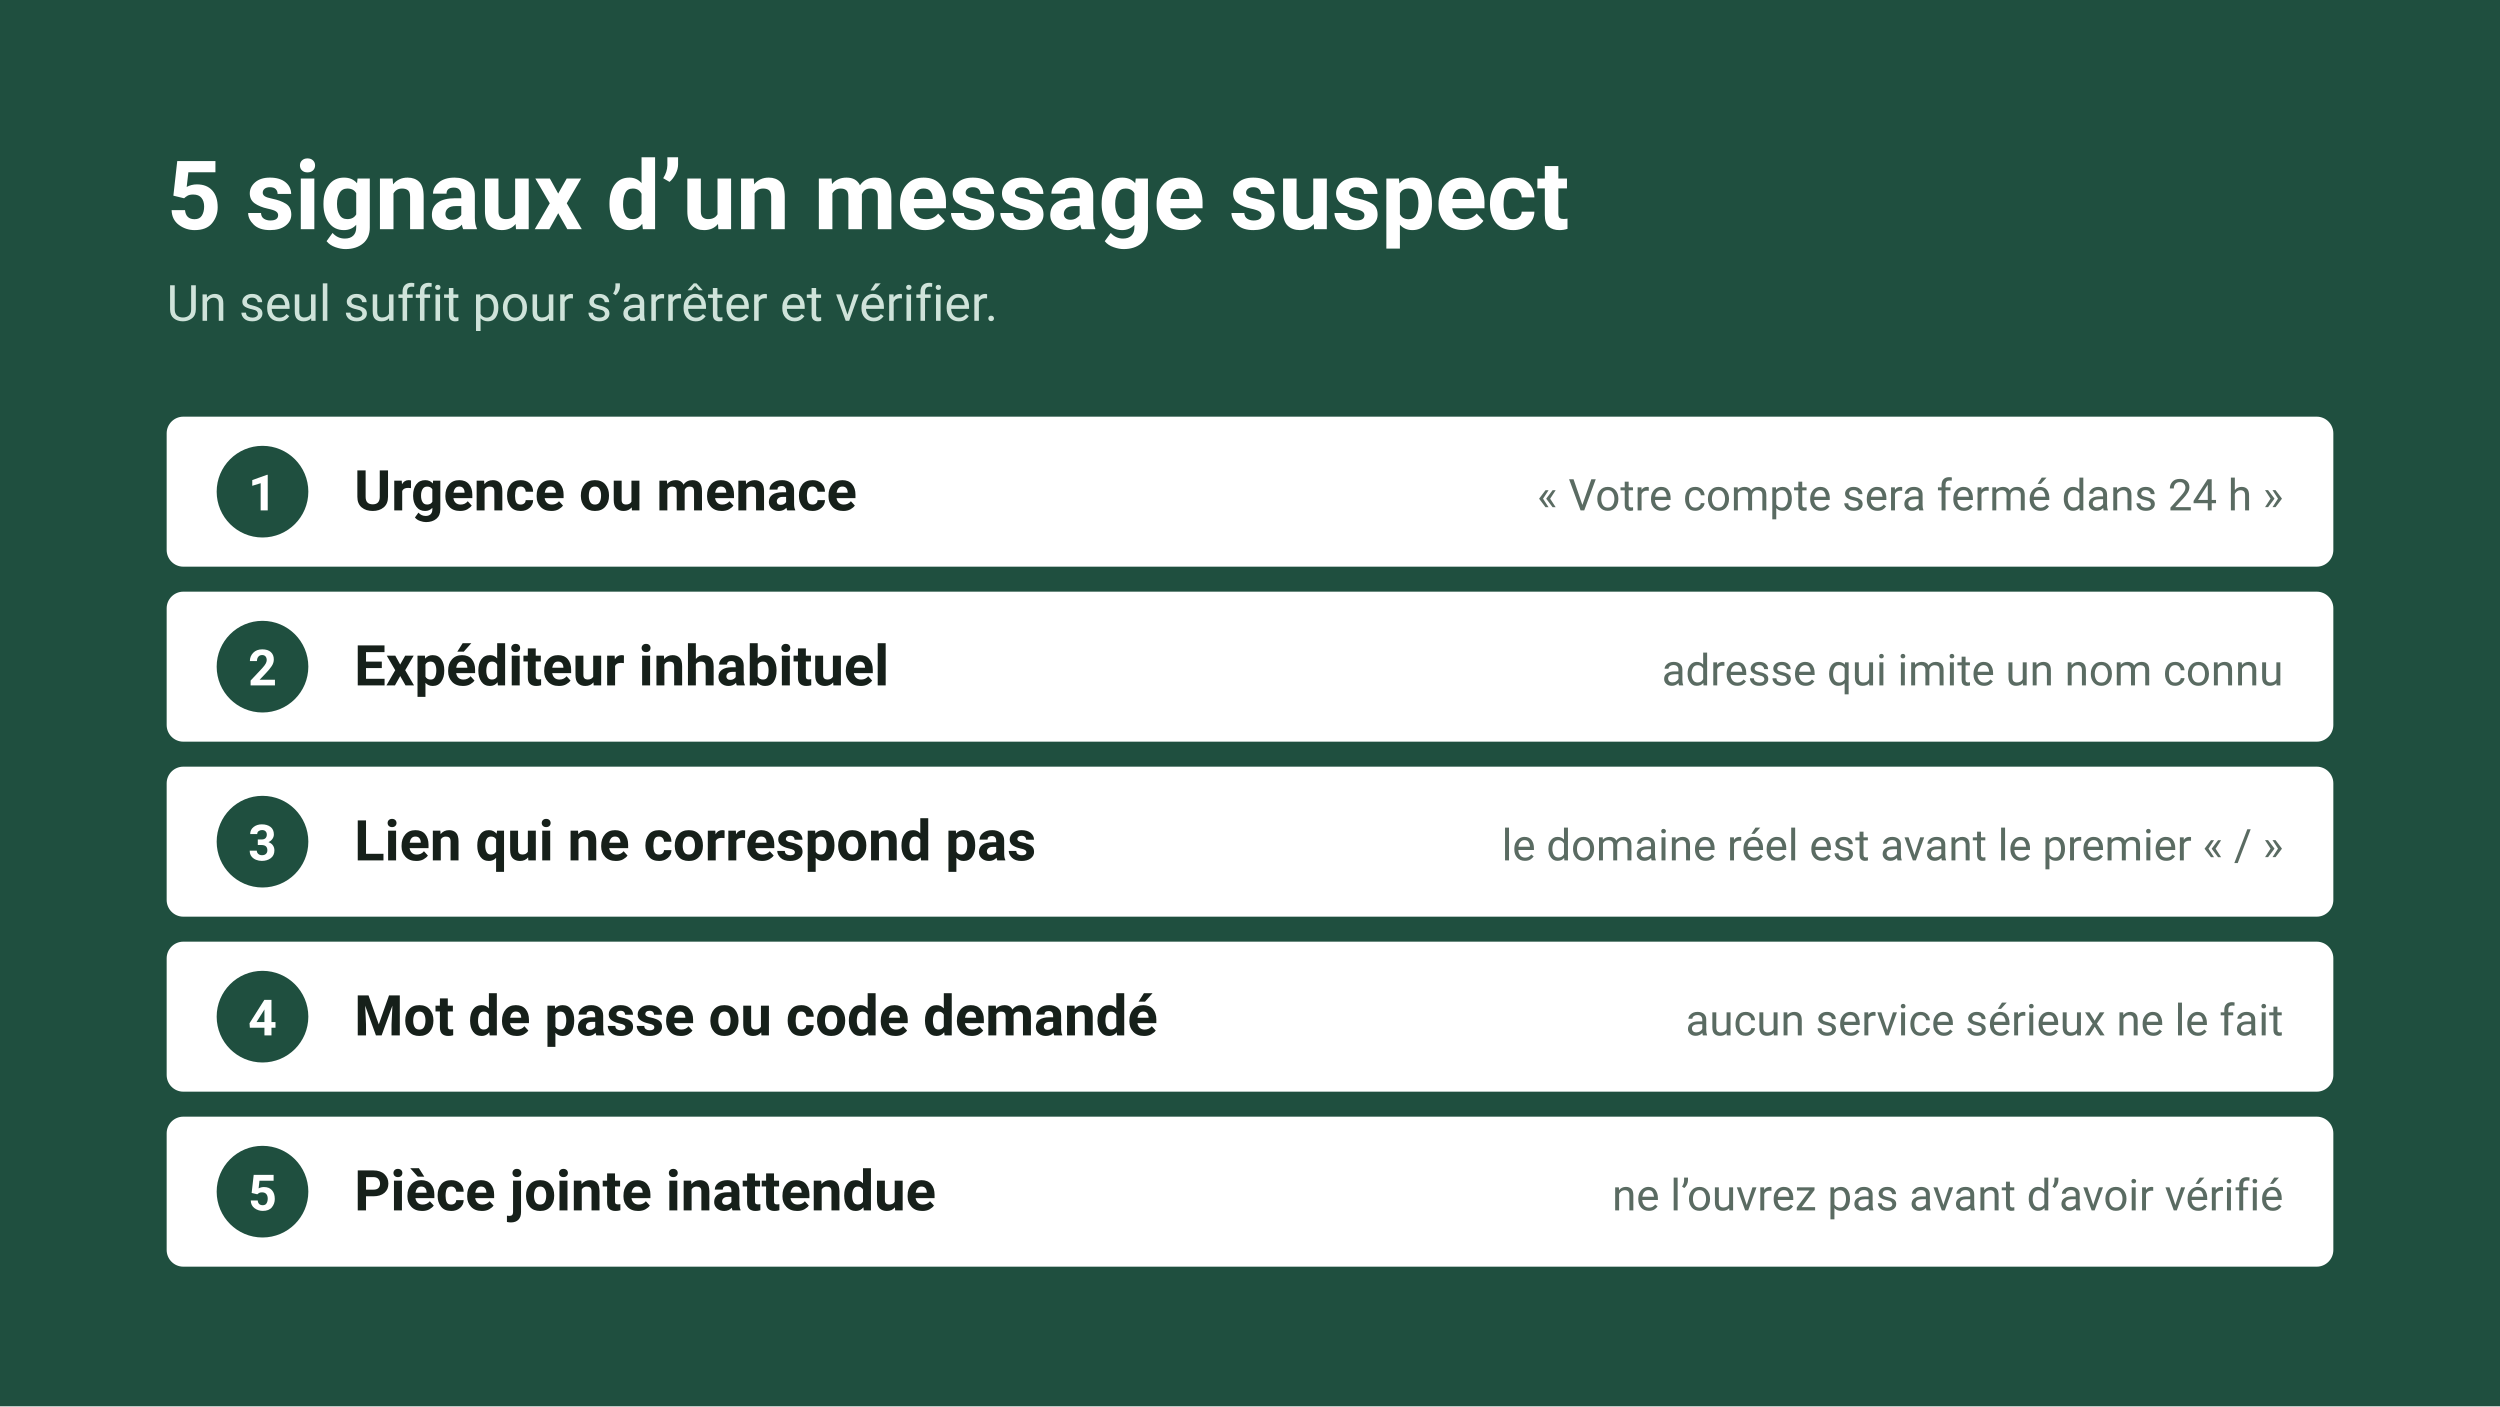
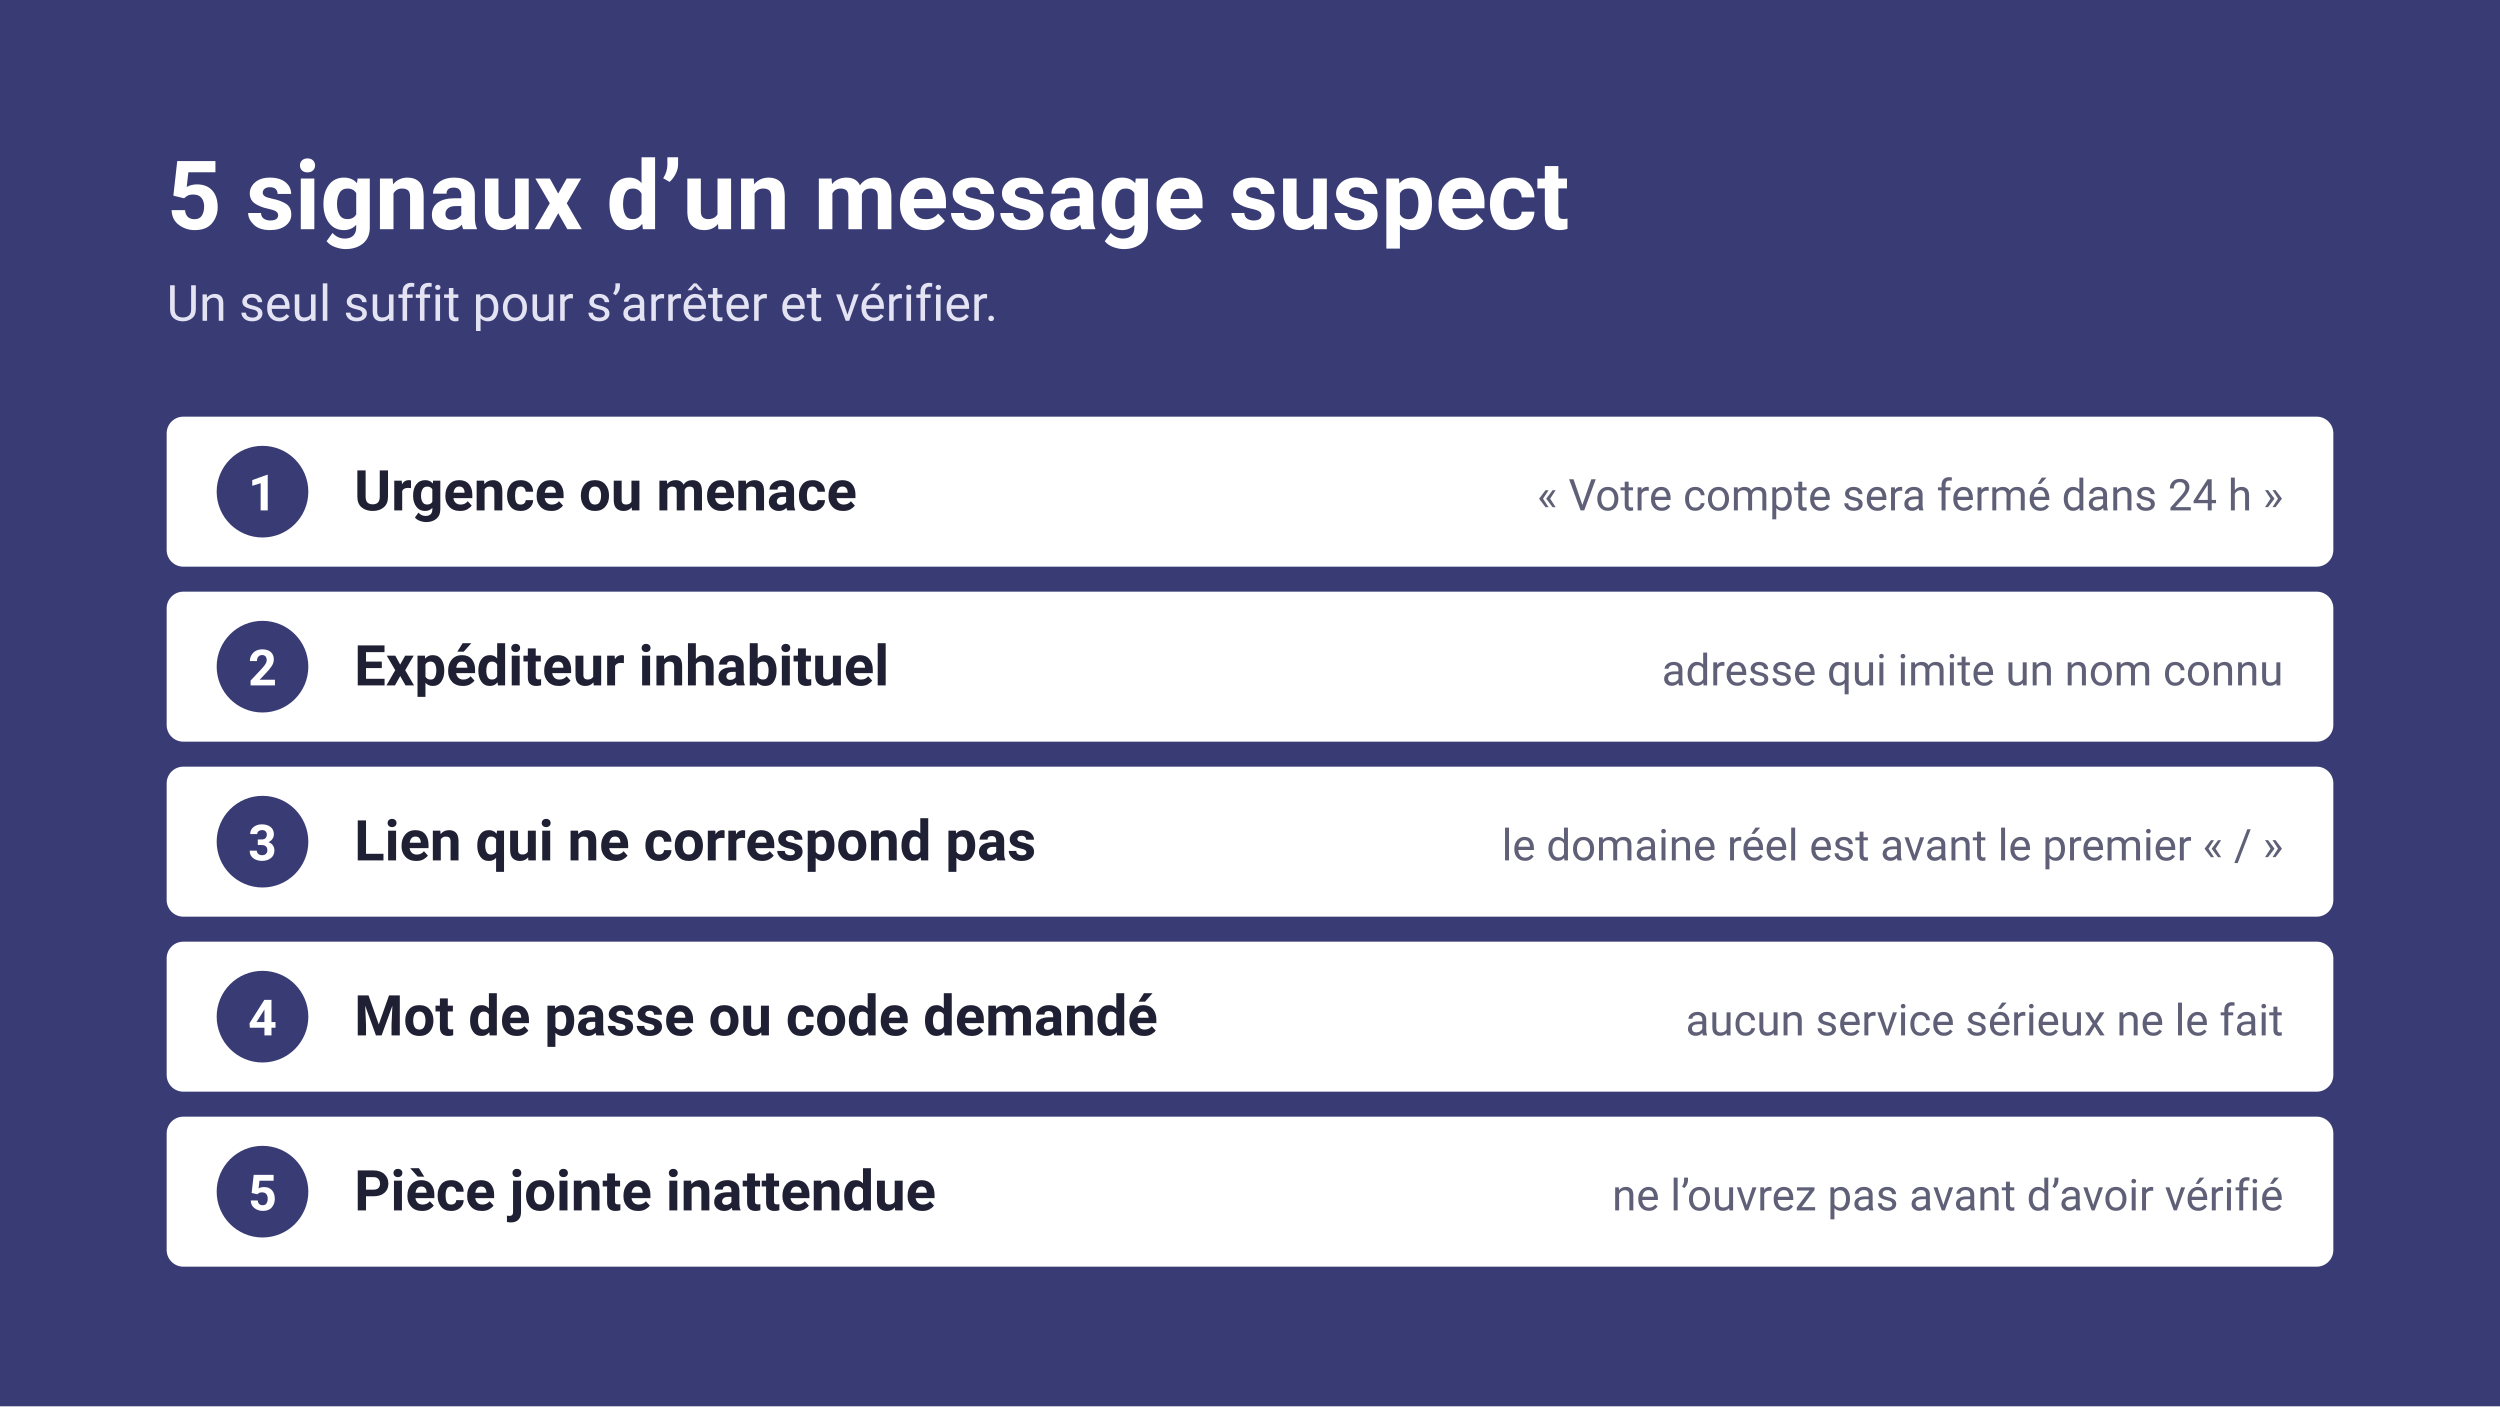
<svg xmlns="http://www.w3.org/2000/svg" viewBox="0 0 1200 675" role="img" aria-labelledby="t d" font-family="'Segoe UI', system-ui, -apple-system, Roboto, Arial, sans-serif">
-   <rect width="1200" height="675" fill="#1F4F3F" />
+   <rect width="1200" height="675" fill="#393C74" />
  <text x="80" y="110" font-size="46" font-weight="600" fill="#FFFFFF">5 signaux d’un message suspect</text>
-   <text x="80" y="154" font-size="24" fill="#CFE3DA">Un seul suffit pour s’arrêter et vérifier.</text>
-   <g font-size="27" fill="#16201A">
+   <text x="80" y="154" font-size="24" fill="#E4E3F3">Un seul suffit pour s’arrêter et vérifier.</text>
+   <g font-size="27" fill="#1F2033">
    <g>
      <rect x="80" y="200" width="1040" height="72" rx="8" fill="#FFFFFF" />
-       <circle cx="126" cy="236" r="22" fill="#1F4F3F" />
+       <circle cx="126" cy="236" r="22" fill="#393C74" />
      <text x="126" y="245" font-size="24" font-weight="600" text-anchor="middle" fill="#FFFFFF">1</text>
      <text x="170" y="245" font-weight="600">Urgence ou menace</text>
-       <text x="1096" y="245" font-size="21" text-anchor="end" fill="#5A6B62">« Votre compte sera fermé dans 24 h »</text>
+       <text x="1096" y="245" font-size="21" text-anchor="end" fill="#5F6077">« Votre compte sera fermé dans 24 h »</text>
    </g>
    <g>
      <rect x="80" y="284" width="1040" height="72" rx="8" fill="#FFFFFF" />
-       <circle cx="126" cy="320" r="22" fill="#1F4F3F" />
+       <circle cx="126" cy="320" r="22" fill="#393C74" />
      <text x="126" y="329" font-size="24" font-weight="600" text-anchor="middle" fill="#FFFFFF">2</text>
      <text x="170" y="329" font-weight="600">Expéditeur inhabituel</text>
-       <text x="1096" y="329" font-size="21" text-anchor="end" fill="#5A6B62">adresse qui imite un nom connu</text>
+       <text x="1096" y="329" font-size="21" text-anchor="end" fill="#5F6077">adresse qui imite un nom connu</text>
    </g>
    <g>
      <rect x="80" y="368" width="1040" height="72" rx="8" fill="#FFFFFF" />
-       <circle cx="126" cy="404" r="22" fill="#1F4F3F" />
+       <circle cx="126" cy="404" r="22" fill="#393C74" />
      <text x="126" y="413" font-size="24" font-weight="600" text-anchor="middle" fill="#FFFFFF">3</text>
      <text x="170" y="413" font-weight="600">Lien qui ne correspond pas</text>
-       <text x="1096" y="413" font-size="21" text-anchor="end" fill="#5A6B62">le domaine réel est avant le premier « / »</text>
+       <text x="1096" y="413" font-size="21" text-anchor="end" fill="#5F6077">le domaine réel est avant le premier « / »</text>
    </g>
    <g>
      <rect x="80" y="452" width="1040" height="72" rx="8" fill="#FFFFFF" />
-       <circle cx="126" cy="488" r="22" fill="#1F4F3F" />
+       <circle cx="126" cy="488" r="22" fill="#393C74" />
      <text x="126" y="497" font-size="24" font-weight="600" text-anchor="middle" fill="#FFFFFF">4</text>
      <text x="170" y="497" font-weight="600">Mot de passe ou code demandé</text>
-       <text x="1096" y="497" font-size="21" text-anchor="end" fill="#5A6B62">aucun service sérieux ne le fait</text>
+       <text x="1096" y="497" font-size="21" text-anchor="end" fill="#5F6077">aucun service sérieux ne le fait</text>
    </g>
    <g>
      <rect x="80" y="536" width="1040" height="72" rx="8" fill="#FFFFFF" />
-       <circle cx="126" cy="572" r="22" fill="#1F4F3F" />
+       <circle cx="126" cy="572" r="22" fill="#393C74" />
      <text x="126" y="581" font-size="24" font-weight="600" text-anchor="middle" fill="#FFFFFF">5</text>
      <text x="170" y="581" font-weight="600">Pièce jointe inattendue</text>
-       <text x="1096" y="581" font-size="21" text-anchor="end" fill="#5A6B62">ne l’ouvrez pas avant d’avoir vérifié</text>
+       <text x="1096" y="581" font-size="21" text-anchor="end" fill="#5F6077">ne l’ouvrez pas avant d’avoir vérifié</text>
    </g>
  </g>
</svg>
